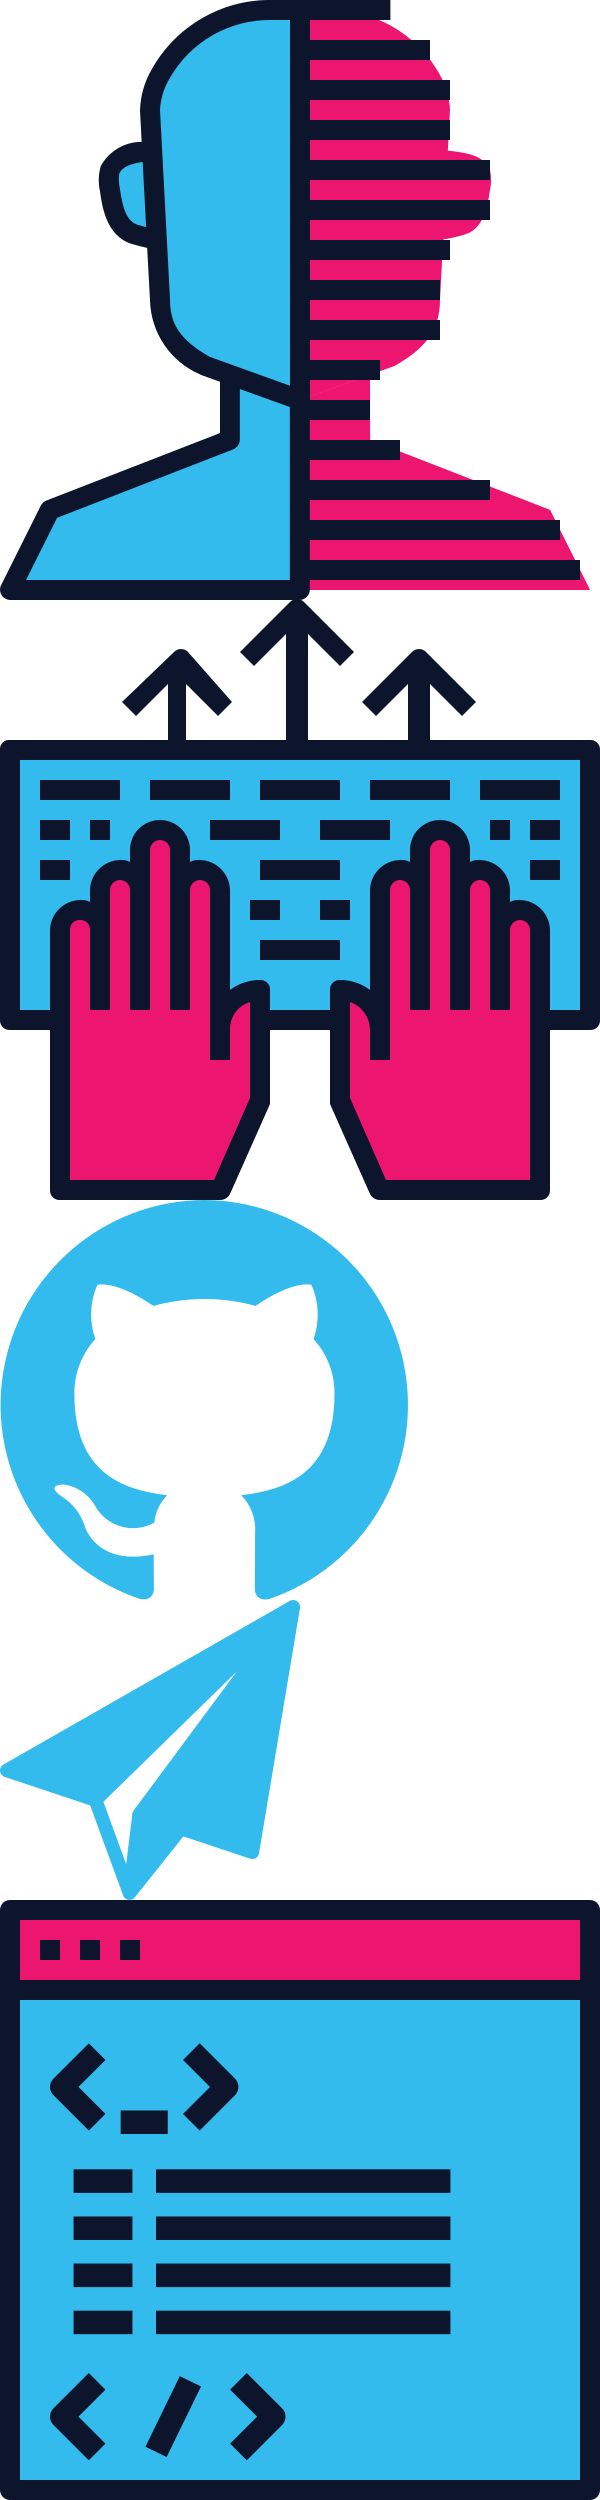
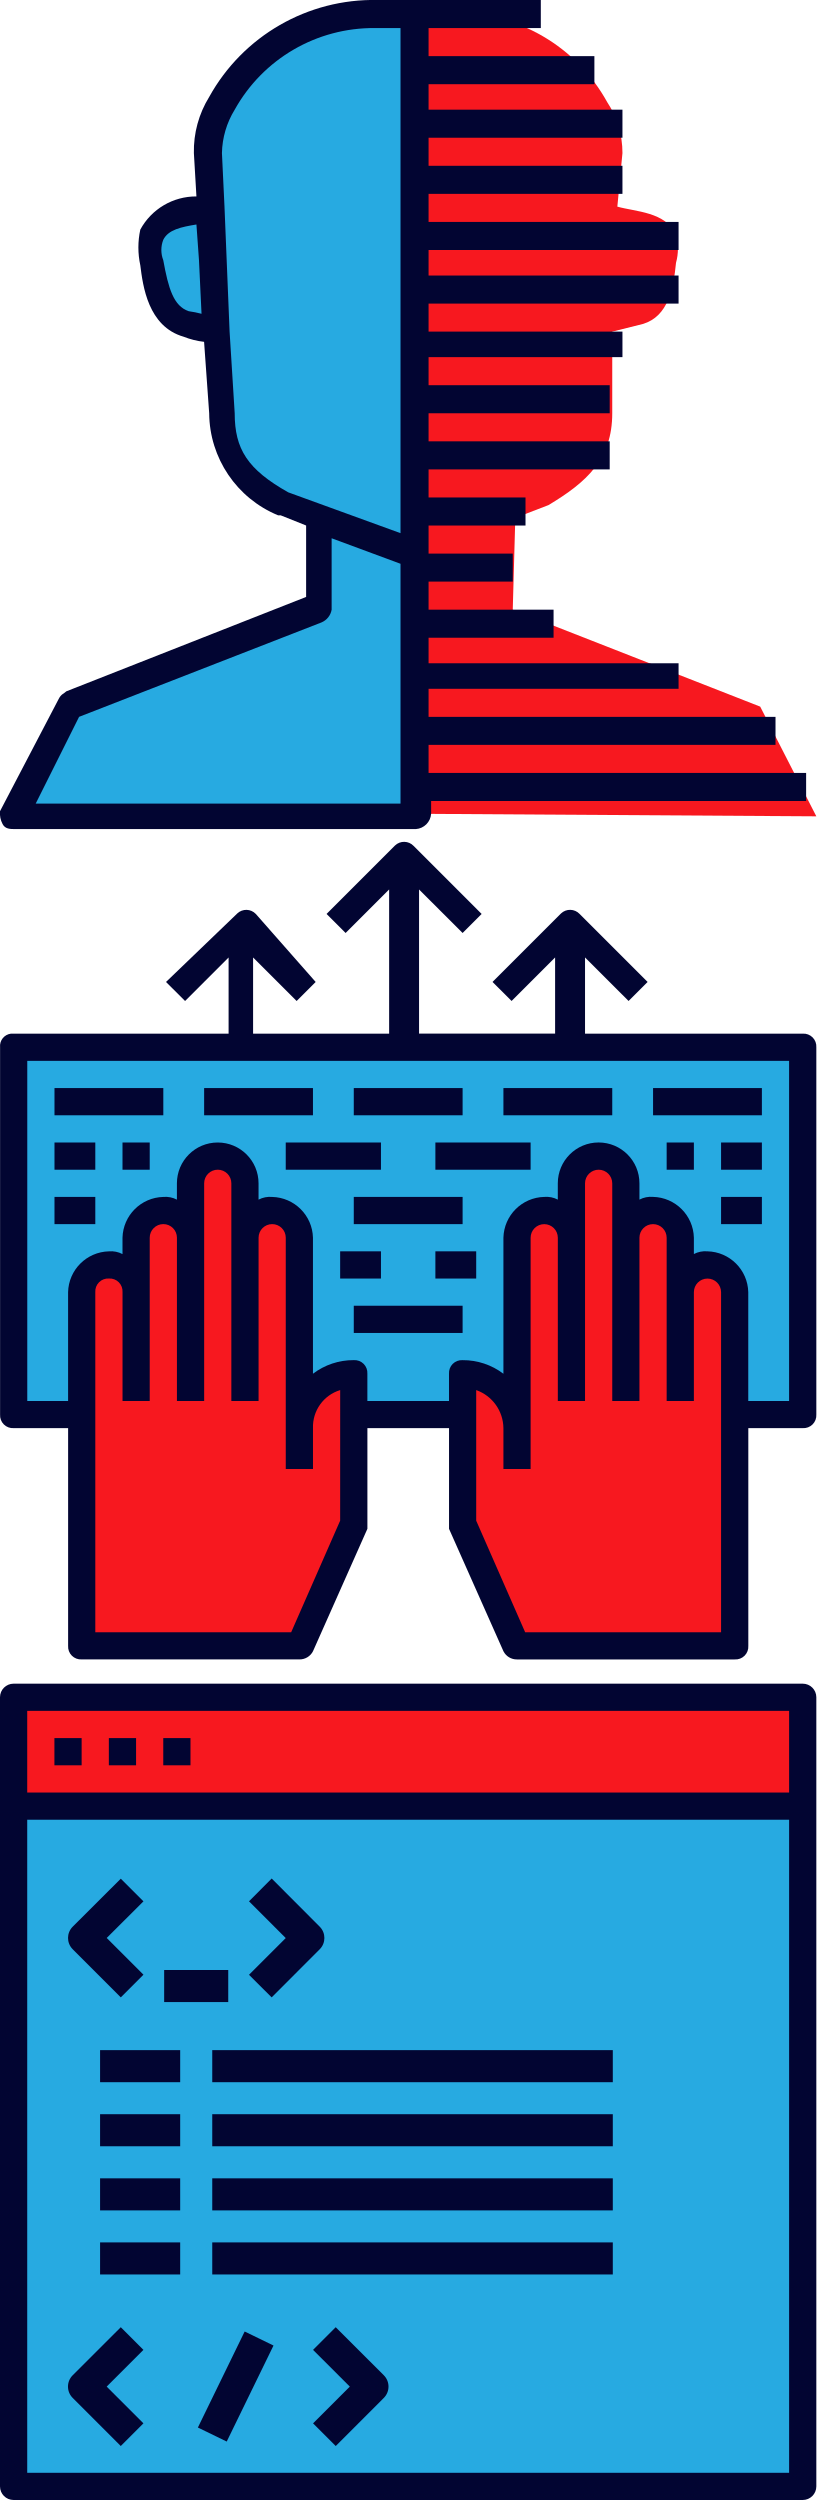
- <svg xmlns="http://www.w3.org/2000/svg" width="30" height="125" viewBox="0 0 30 125">
-   <svg data-name="Layer 1" width="29.499" height="30" viewBox="0 0 29.499 30" id="career-profile" y="0">
-     <path d="M8.027 3.7A3.89 3.89 0 0 0 7.5 5.5l.107 2.028c-.665.1-1.761.135-2.107.972a2.367 2.367 0 0 0 0 1c.127.919.346 1.939 1.231 2.215a8.426 8.426 0 0 0 1.11.264l-.118-2.225L8 15c0 1.61.863 2.493 2.26 3.292L15 20V.5h-1.422a6.28 6.28 0 0 0-5.551 3.2zM11.484 22L2.5 25.493l-.007.007L.5 29.482a.014.014 0 0 0 .013.018h14.466a.014.014 0 0 0 .014-.014V20L11.5 18.741l-.006 3.246a.016.016 0 0 1-.01.013z" fill="#33bbed" />
-     <path d="M19.737 18.292C21.137 17.493 22 16.61 22 15l.159-3.021a8.307 8.307 0 0 0 1.111-.264c.885-.276 1.1-1.3 1.23-2.215a2.35 2.35 0 0 0 0-1c-.346-.837-1.441-.873-2.107-.972L22.5 5.5a3.89 3.89 0 0 0-.528-1.8A6.279 6.279 0 0 0 16.421.5H15V20zM18.506 21.987l-.006-3.246L15.006 20v9.486a.014.014 0 0 0 .014.014h14.466a.013.013 0 0 0 .012-.018L27.507 25.5l-.008-.007L18.515 22a.014.014 0 0 1-.009-.013z" fill="#ec1670" />
-     <path d="M7.587 3.466A4.331 4.331 0 0 0 7 5.526l.082 1.568a2.313 2.313 0 0 0-2.045 1.215A2.544 2.544 0 0 0 5 9.569c.1.723.307 2.229 1.577 2.625.276.086.546.153.781.2L7.5 15a4.14 4.14 0 0 0 2.512 3.726l.026.013a.538.538 0 0 0 .055.024l.906.326v2.565L2.3 25.033a.53.53 0 0 0-.258.243L.034 29.3a.525.525 0 0 0 .054.476.527.527 0 0 0 .424.224h14.467a.522.522 0 0 0 .513-.513V29H29v-1H15.492v-1H28v-1H15.492v-1H24.5v-1h-9.008v-1H20v-1h-4.508v-1H18.5v-1h-3v-1H19v-1h-3.5v-1H22v-1h-6.5v-1H22v-1h-6.5v-1h7v-1h-7v-1h9v-1h-9V9h9V8h-9V7h7V6h-7V5h7V4h-7V3h6V2h-6V1h4.02V0H13.578a6.756 6.756 0 0 0-5.991 3.466zm-.28 7.892a8.51 8.51 0 0 1-.428-.12c-.552-.172-.752-.846-.889-1.836a1.959 1.959 0 0 1-.029-.711c.155-.375.611-.507 1.174-.594L7.2 9.355zM14.492 29H1.3l1.554-3.109 8.8-3.421a.527.527 0 0 0 .338-.482v-2.536l2.5.9V29zm-.914-28h.922v18.288l-4.028-1.451c-1.436-.829-1.972-1.6-1.972-2.864l-.159-3.02L8.106 7.5 8 5.5a3.408 3.408 0 0 1 .468-1.558A5.757 5.757 0 0 1 13.578 1z" fill="#0c152c" />
+ <svg xmlns="http://www.w3.org/2000/svg" width="32" height="98" viewBox="0 0 32 98">
+   <svg width="32" height="32.5" id="career-profile" y="0">
+     <path d="M16.3.5h-1.5a6.773 6.773 0 0 0-6 3.5 4.793 4.793 0 0 0-.7 2l.1 2.2c-.7.1-1.9.1-2.2 1a2.054 2.054 0 0 0 0 1.1c.1 1 .4 2.1 1.3 2.4l1.2.3.2 3.3c0 1.7.9 2.7 2.5 3.6l1.2.4.2 3.6-9.7 3.8L.5 32h15.7V.5z" fill="#27aae1" />
+     <path d="M32 32l-2.2-4.3-9.7-3.8.1-3.6 1.3-.5C23 18.9 24 18 24 16.2V13l1.2-.3c1-.3 1.2-1.4 1.3-2.4a2.054 2.054 0 0 0 0-1.1c-.4-.9-1.6-.9-2.3-1.1l.2-2.1a3.606 3.606 0 0 0-.6-2 6.773 6.773 0 0 0-6-3.5h-1.5v31.4L32 32z" fill="#f7181f" />
+     <path d="M8.2 3.8A4.032 4.032 0 0 0 7.6 6l.1 1.7A2.485 2.485 0 0 0 5.5 9a3.295 3.295 0 0 0 0 1.4c.1.8.3 2.4 1.7 2.8a3.091 3.091 0 0 0 .8.2l.2 2.8a4.362 4.362 0 0 0 2.7 4h.1l1 .4v2.8l-9.4 3.7c-.1.1-.2.1-.3.3L0 31.8a.902.902 0 0 0 .1.5c.1.2.3.2.5.2h15.7a.645.645 0 0 0 .6-.6v-.5h14.7v-1.1H16.8v-1.1h13.6v-1.1H16.8V27h9.8v-1h-9.8v-1h4.9v-1.1h-4.9v-1.1h3.3v-1.1h-3.3v-1.1h3.8v-1.1h-3.8v-1.1h7.1v-1.1h-7.1v-1.1h7.1v-1.1h-7.1V14h7.6v-1h-7.6v-1.1h9.8v-1.1h-9.8v-1h9.8V8.7h-9.8V7.6h7.6V6.5h-7.6V5.4h7.6V4.3h-7.6v-1h6.5V2.2h-6.5V1.1h4.4V0h-6.4a7.365 7.365 0 0 0-6.6 3.8zm-.3 8.5a4.331 4.331 0 0 0-.5-.1c-.6-.2-.8-.9-1-2a1.104 1.104 0 0 1 0-.8c.2-.4.7-.5 1.3-.6l.1 1.4zm7.8 19.2H1.4l1.7-3.4 9.5-3.7a.664.664 0 0 0 .4-.5v-2.8l2.7 1zm-1-30.4h1v19.8l-4.4-1.6c-1.6-.9-2.1-1.7-2.1-3.1L9 13l-.2-4.9L8.7 6a3.371 3.371 0 0 1 .5-1.7 6.224 6.224 0 0 1 5.5-3.2z" fill="#020532" />
  </svg>
-   <svg data-name="Layer 1" width="30" height="30" viewBox="0 0 30 30" id="experiences" y="30">
-     <path d="M26 15.5a.945.945 0 0 0-1 1v-2a1 1 0 0 0-2 0v-2a1 1 0 0 0-2 0v2a1 1 0 0 0-2 0v7a2.006 2.006 0 0 0-2-2V25l2 4.5h8v-13a.945.945 0 0 0-1-1z" fill="#ec1670" />
-     <path d="M15 7.5H.5V21H3v-4.5a.945.945 0 0 1 1-1 .945.945 0 0 1 1 1v-2a.945.945 0 0 1 1-1 .945.945 0 0 1 1 1v-2a.945.945 0 0 1 1-1 .945.945 0 0 1 1 1v2a.945.945 0 0 1 1-1 .945.945 0 0 1 1 1v7a2.006 2.006 0 0 1 2-2V21h4v-1.5a2.006 2.006 0 0 1 2 2v-7a1 1 0 0 1 2 0v-2a1 1 0 0 1 2 0v2a1 1 0 0 1 2 0v2a1 1 0 0 1 2 0V21h2.5V7.5H15z" fill="#33bbed" />
-     <path d="M11 21.5v-7a.945.945 0 0 0-1-1 .945.945 0 0 0-1 1v-2a.945.945 0 0 0-1-1 .945.945 0 0 0-1 1v2a.945.945 0 0 0-1-1 .945.945 0 0 0-1 1v2a.945.945 0 0 0-1-1 .945.945 0 0 0-1 1v13h8l2-4.5v-5.5a2.006 2.006 0 0 0-2 2z" fill="#ec1670" />
-     <path d="M29.5 7h-8V4.2l1.6 1.6.7-.7-2.5-2.5a.483.483 0 0 0-.7 0l-2.5 2.5.7.7 1.6-1.6V7h-5V1.7L17 3.3l.7-.7L15.2.1a.483.483 0 0 0-.7 0L12 2.6l.7.7 1.6-1.6V7h-5V4.2l1.6 1.6.7-.7-2.2-2.5a.483.483 0 0 0-.7 0L6.1 5.1l.7.7 1.6-1.6V7h-8a.458.458 0 0 0-.4.5V21a.472.472 0 0 0 .5.5h2v8a.472.472 0 0 0 .5.5h8a.55.55 0 0 0 .5-.3l2-4.5v-3.7h3v3.7l2 4.5a.55.55 0 0 0 .5.3h8a.472.472 0 0 0 .5-.5v-8h2a.472.472 0 0 0 .5-.5V7.5a.472.472 0 0 0-.5-.5zm-17 17.9L10.7 29H3.5V16.5A.472.472 0 0 1 4 16a.472.472 0 0 1 .5.5v4h1v-6a.5.5 0 0 1 1 0v6h1v-8a.5.5 0 0 1 1 0v8h1v-6a.5.5 0 0 1 1 0V23h1v-1.5a1.412 1.412 0 0 1 1-1.4zm14 4.1h-7.2l-1.8-4.1v-4.8a1.5 1.5 0 0 1 1 1.4V23h1v-8.5a.5.5 0 0 1 1 0v6h1v-8a.5.5 0 0 1 1 0v8h1v-6a.5.5 0 0 1 1 0v6h1v-4a.5.5 0 0 1 1 0zm2.5-8.5h-1.5v-4A1.538 1.538 0 0 0 26 15a.9.9 0 0 0-.5.1v-.6A1.538 1.538 0 0 0 24 13a.9.9 0 0 0-.5.1v-.6a1.5 1.5 0 0 0-3 0v.6a.9.9 0 0 0-.5-.1 1.538 1.538 0 0 0-1.5 1.5v5A2.456 2.456 0 0 0 17 19a.472.472 0 0 0-.5.5v1h-3v-1a.472.472 0 0 0-.5-.5 2.456 2.456 0 0 0-1.5.5v-5A1.538 1.538 0 0 0 10 13a.9.9 0 0 0-.5.1v-.6a1.5 1.5 0 0 0-3 0v.6A.9.9 0 0 0 6 13a1.538 1.538 0 0 0-1.5 1.5v.6A.9.9 0 0 0 4 15a1.538 1.538 0 0 0-1.5 1.5v4H1V8h28z" fill="#0c152c" />
-     <path fill="#0c152c" d="M2 9h4v1H2zM7.5 9h4v1h-4zM13 9h4v1h-4zM18.5 9h4v1h-4zM24 9h4v1h-4zM4.5 11h1v1h-1zM10.5 11H14v1h-3.5zM16 11h3.5v1H16zM24.5 11h1v1h-1zM26.5 11H28v1h-1.5zM2 11h1.5v1H2zM2 13h1.5v1H2zM13 13h4v1h-4zM26.5 13H28v1h-1.5zM12.5 15H14v1h-1.5zM16 15h1.5v1H16zM13 17h4v1h-4z" />
+   <svg width="32" height="32.051" id="experiences" y="33">
+     <path d="M16 8.053H.537V22.45h2.666v-4.8a1.008 1.008 0 0 1 1.067-1.066 1.008 1.008 0 0 1 1.066 1.067v-2.133a1.008 1.008 0 0 1 1.067-1.067 1.008 1.008 0 0 1 1.066 1.067v-2.134a1.008 1.008 0 0 1 1.067-1.066A1.008 1.008 0 0 1 9.6 13.385v2.134a1.008 1.008 0 0 1 1.067-1.067 1.008 1.008 0 0 1 1.067 1.067v7.465a2.14 2.14 0 0 1 2.133-2.133v1.6h4.266v-1.6a2.14 2.14 0 0 1 2.133 2.133V15.52a1.067 1.067 0 0 1 2.133 0v-2.134a1.067 1.067 0 1 1 2.133 0v2.134a1.067 1.067 0 0 1 2.133 0v2.133a1.067 1.067 0 0 1 2.133 0v4.8h2.667v-14.4z" fill="#27aae1" />
+     <path d="M27.733 16.585a1.008 1.008 0 0 0-1.067 1.067v-2.133a1.067 1.067 0 0 0-2.133 0v-2.134a1.067 1.067 0 1 0-2.133 0v2.134a1.067 1.067 0 0 0-2.133 0v7.465a2.14 2.14 0 0 0-2.133-2.133v5.866l2.133 4.8h8.532V17.652a1.008 1.008 0 0 0-1.066-1.067zm-15.998 6.399V15.52a1.008 1.008 0 0 0-1.067-1.067 1.008 1.008 0 0 0-1.067 1.067v-2.134a1.008 1.008 0 0 0-1.066-1.066 1.008 1.008 0 0 0-1.067 1.066v2.134a1.008 1.008 0 0 0-1.066-1.067 1.008 1.008 0 0 0-1.067 1.067v2.133a1.008 1.008 0 0 0-1.066-1.067 1.008 1.008 0 0 0-1.067 1.067v13.865h8.533l2.133-4.8v-5.866a2.14 2.14 0 0 0-2.133 2.133z" fill="#f7181f" />
+     <g fill="#020532">
+       <path d="M31.466 7.52h-8.533V4.532l1.707 1.706.746-.746-2.666-2.666a.515.515 0 0 0-.728-.019l-.019.019-2.666 2.666.747.746 1.706-1.706v2.986h-5.333V1.867l1.707 1.706.746-.746L16.214.16a.515.515 0 0 0-.728-.018l-.019.018-2.666 2.667.747.746 1.706-1.706v5.652H9.921V4.533l1.707 1.706.746-.746-2.346-2.666a.515.515 0 0 0-.728-.019l-.019.019-2.773 2.666.747.746 1.706-1.706v2.986H.43a.488.488 0 0 0-.427.534V22.45a.503.503 0 0 0 .534.533H2.67v8.533a.503.503 0 0 0 .533.533h8.533a.587.587 0 0 0 .533-.32l2.133-4.8v-3.946h3.2v3.947l2.133 4.8a.587.587 0 0 0 .533.32H28.8a.503.503 0 0 0 .534-.534v-8.533h2.133A.503.503 0 0 0 32 22.45V8.053a.503.503 0 0 0-.533-.534zM13.334 26.61l-1.92 4.374H3.736V17.652a.503.503 0 0 1 .534-.534.503.503 0 0 1 .533.534v4.266h1.066v-6.4a.533.533 0 0 1 1.067 0v6.4h1.067v-8.533a.533.533 0 1 1 1.066 0v8.533h1.067v-6.4a.533.533 0 0 1 1.066 0v9.066h1.067v-1.6a1.506 1.506 0 0 1 1.066-1.493zm14.932 4.374h-7.68l-1.919-4.373v-5.12a1.6 1.6 0 0 1 1.067 1.493v1.6H20.8V15.52a.533.533 0 0 1 1.067 0v6.399h1.066v-8.533a.533.533 0 1 1 1.067 0v8.533h1.066v-6.4a.533.533 0 0 1 1.067 0v6.4H27.2v-4.266a.533.533 0 1 1 1.066 0zm2.666-9.066h-1.6v-4.266a1.64 1.64 0 0 0-1.6-1.6.96.96 0 0 0-.532.106v-.64a1.64 1.64 0 0 0-1.6-1.6.96.96 0 0 0-.534.107v-.64a1.6 1.6 0 0 0-3.2 0v.64a.96.96 0 0 0-.532-.106 1.64 1.64 0 0 0-1.6 1.6v5.332a2.62 2.62 0 0 0-1.6-.533.503.503 0 0 0-.533.533v1.067h-3.2V20.85a.503.503 0 0 0-.533-.533 2.62 2.62 0 0 0-1.6.533v-5.33a1.64 1.64 0 0 0-1.6-1.6.96.96 0 0 0-.533.106v-.64a1.6 1.6 0 1 0-3.2 0v.64a.96.96 0 0 0-.533-.106 1.64 1.64 0 0 0-1.6 1.6v.64a.96.96 0 0 0-.533-.107 1.64 1.64 0 0 0-1.6 1.6v4.266h-1.6V8.586h29.863z" />
+       <path d="M2.136 9.652h4.266v1.067H2.136zm5.866 0h4.266v1.067H8.002zm5.866 0h4.266v1.067h-4.266zm5.866 0H24v1.067h-4.266zm5.866 0h4.266v1.067H25.6zM4.802 11.786h1.067v1.067H4.802zm6.399 0h3.733v1.067h-3.733zm5.866 0H20.8v1.067h-3.733zm9.066 0H27.2v1.067h-1.067zm2.133 0h1.6v1.067h-1.6zm-26.13 0h1.6v1.067h-1.6zm0 2.133h1.6v1.067h-1.6zm11.732 0h4.266v1.067h-4.266zm14.398 0h1.6v1.067h-1.6zm-14.932 2.133h1.6v1.067h-1.6zm3.733 0h1.6v1.067h-1.6zm-3.199 2.133h4.266v1.067h-4.266z" />
+     </g>
  </svg>
-   <svg data-name="Layer 1" width="20.448" height="19.968" viewBox="0 0 15.319 15" id="github" y="60">
-     <path data-name="Github" d="M7.659 0a7.695 7.695 0 0 0-2.42 14.987c.383.07.522-.167.522-.371 0-.182-.006-.666-.01-1.308-2.131.465-2.58-1.031-2.58-1.031a2.029 2.029 0 0 0-.851-1.124c-.695-.477.053-.468.053-.468a1.61 1.61 0 0 1 1.173.793 1.626 1.626 0 0 0 2.229.638 1.652 1.652 0 0 1 .487-1.028c-1.7-.194-3.489-.853-3.489-3.8a2.98 2.98 0 0 1 .788-2.064 2.772 2.772 0 0 1 .075-2.035s.643-.206 2.106.789a7.231 7.231 0 0 1 3.836 0c1.462-1 2.1-.789 2.1-.789a2.769 2.769 0 0 1 .076 2.035 2.974 2.974 0 0 1 .787 2.064c0 2.954-1.79 3.6-3.5 3.8a1.837 1.837 0 0 1 .52 1.424c0 1.028-.009 1.857-.009 2.109 0 .206.138.445.526.37A7.7 7.7 0 0 0 7.659 0" fill="#33bbed" />
-   </svg>
-   <svg data-name="Layer 1" width="15" height="15" viewBox="0 0 15 15" id="mail" y="80">
-     <path d="M14.854.061a.342.342 0 0 0-.364-.016L.172 8.227a.341.341 0 0 0 .061.619l4.276 1.425 1.648 4.5a.341.341 0 0 0 .32.224h.039a.339.339 0 0 0 .225-.129l2.428-3.044 3.337 1.112a.331.331 0 0 0 .108.018.342.342 0 0 0 .336-.285L15 .4a.341.341 0 0 0-.146-.339zM5.169 10.09l6.667-6.514-5.153 6.949a.343.343 0 0 0-.065.162l-.308 2.524z" fill="#33bbed" />
-   </svg>
-   <svg data-name="Layer 1" width="30" height="30" viewBox="0 0 30 30" id="skills-proficiency" y="95">
-     <path fill="#33bbed" d="M.5 4.5v25h29v-25H.5z" />
-     <path fill="#ec1670" d="M10.5.5H.5v4h29v-4h-19z" />
-     <path d="M29.5 0H.5a.5.5 0 0 0-.5.5v29a.5.5 0 0 0 .5.5h29a.5.5 0 0 0 .5-.5V.5a.5.5 0 0 0-.5-.5zM29 29H1V5h28zm0-25H1V1h28z" fill="#0c152c" />
-     <path fill="#0c152c" d="M2 2h1v1H2zM4 2h1v1H4zM6 2h1v1H6zM4.439 11.528l.833-.833-1.35-1.35L5.272 8l-.833-.833-1.766 1.762a.586.586 0 0 0 0 .832zM9.983 11.528l1.766-1.767a.588.588 0 0 0 0-.832L9.983 7.162 9.15 8l1.35 1.35-1.35 1.35zM6.033 10.523h2.355v1.178H6.033zM3.678 13.467h2.944v1.178H3.678zM7.8 13.467h14.721v1.178H7.8zM3.678 15.822h2.944V17H3.678zM7.8 15.822h14.721V17H7.8zM3.678 18.178h2.944v1.178H3.678zM7.8 18.178h14.721v1.178H7.8zM3.678 20.533h2.944v1.178H3.678zM7.8 20.533h14.721v1.178H7.8zM4.439 23.65l-1.766 1.766a.587.587 0 0 0 0 .833l1.766 1.767.833-.833-1.35-1.35 1.35-1.35zM7.272 27.336l1.719-3.528 1.059.516-1.72 3.528zM12.338 23.65l-.833.833 1.351 1.35-1.351 1.35.833.833 1.767-1.767a.589.589 0 0 0 0-.833z" />
+   <svg width="32" height="32" id="skills-proficiency" y="66">
+     <path fill="#27aae1" d="M.533 4.8v26.667h30.934V4.8H.533z" />
+     <path fill="#f7181f" d="M11.2.533H.533V4.8h30.934V.533H11.2z" />
+     <g fill="#020532">
+       <path d="M2.133 2.133H3.2V3.2H2.133zm2.134 0h1.067V3.2H4.267zm2.133 0h1.067V3.2H6.4z" />
+       <path d="M31.467 0H.533A.533.533 0 0 0 0 .533v30.934A.533.533 0 0 0 .533 32h30.934a.533.533 0 0 0 .533-.533V.533A.533.533 0 0 0 31.467 0zm-.534 30.933H1.067v-25.6h29.866zm0-26.666H1.067v-3.2h29.866z" />
+       <path d="M4.735 12.297l.888-.889-1.44-1.44 1.44-1.435-.888-.888-1.884 1.88a.625.625 0 0 0-.003.883l.003.004zm5.914 0l1.883-1.885a.627.627 0 0 0 0-.887L10.65 7.638l-.889.894 1.44 1.44-1.44 1.44zm-4.214-1.072h2.512v1.257H6.435zm-2.512 3.14h3.14v1.257h-3.14zm4.397 0h15.702v1.257H8.32zm-4.397 2.512h3.14v1.257h-3.14zm4.397 0h15.702v1.257H8.32zM3.923 19.39h3.14v1.257h-3.14zm4.397 0h15.702v1.257H8.32zm-4.397 2.512h3.14v1.257h-3.14zm4.397 0h15.702v1.257H8.32zm-3.585 3.325L2.85 27.11a.626.626 0 0 0-.003.886l.003.003 1.884 1.885.888-.889-1.44-1.44 1.44-1.44zm3.022 3.932l1.834-3.764 1.13.55-1.834 3.764zm5.403-3.932l-.888.888 1.441 1.44-1.441 1.44.889.889 1.884-1.885a.628.628 0 0 0 0-.889z" />
+     </g>
  </svg>
</svg>
